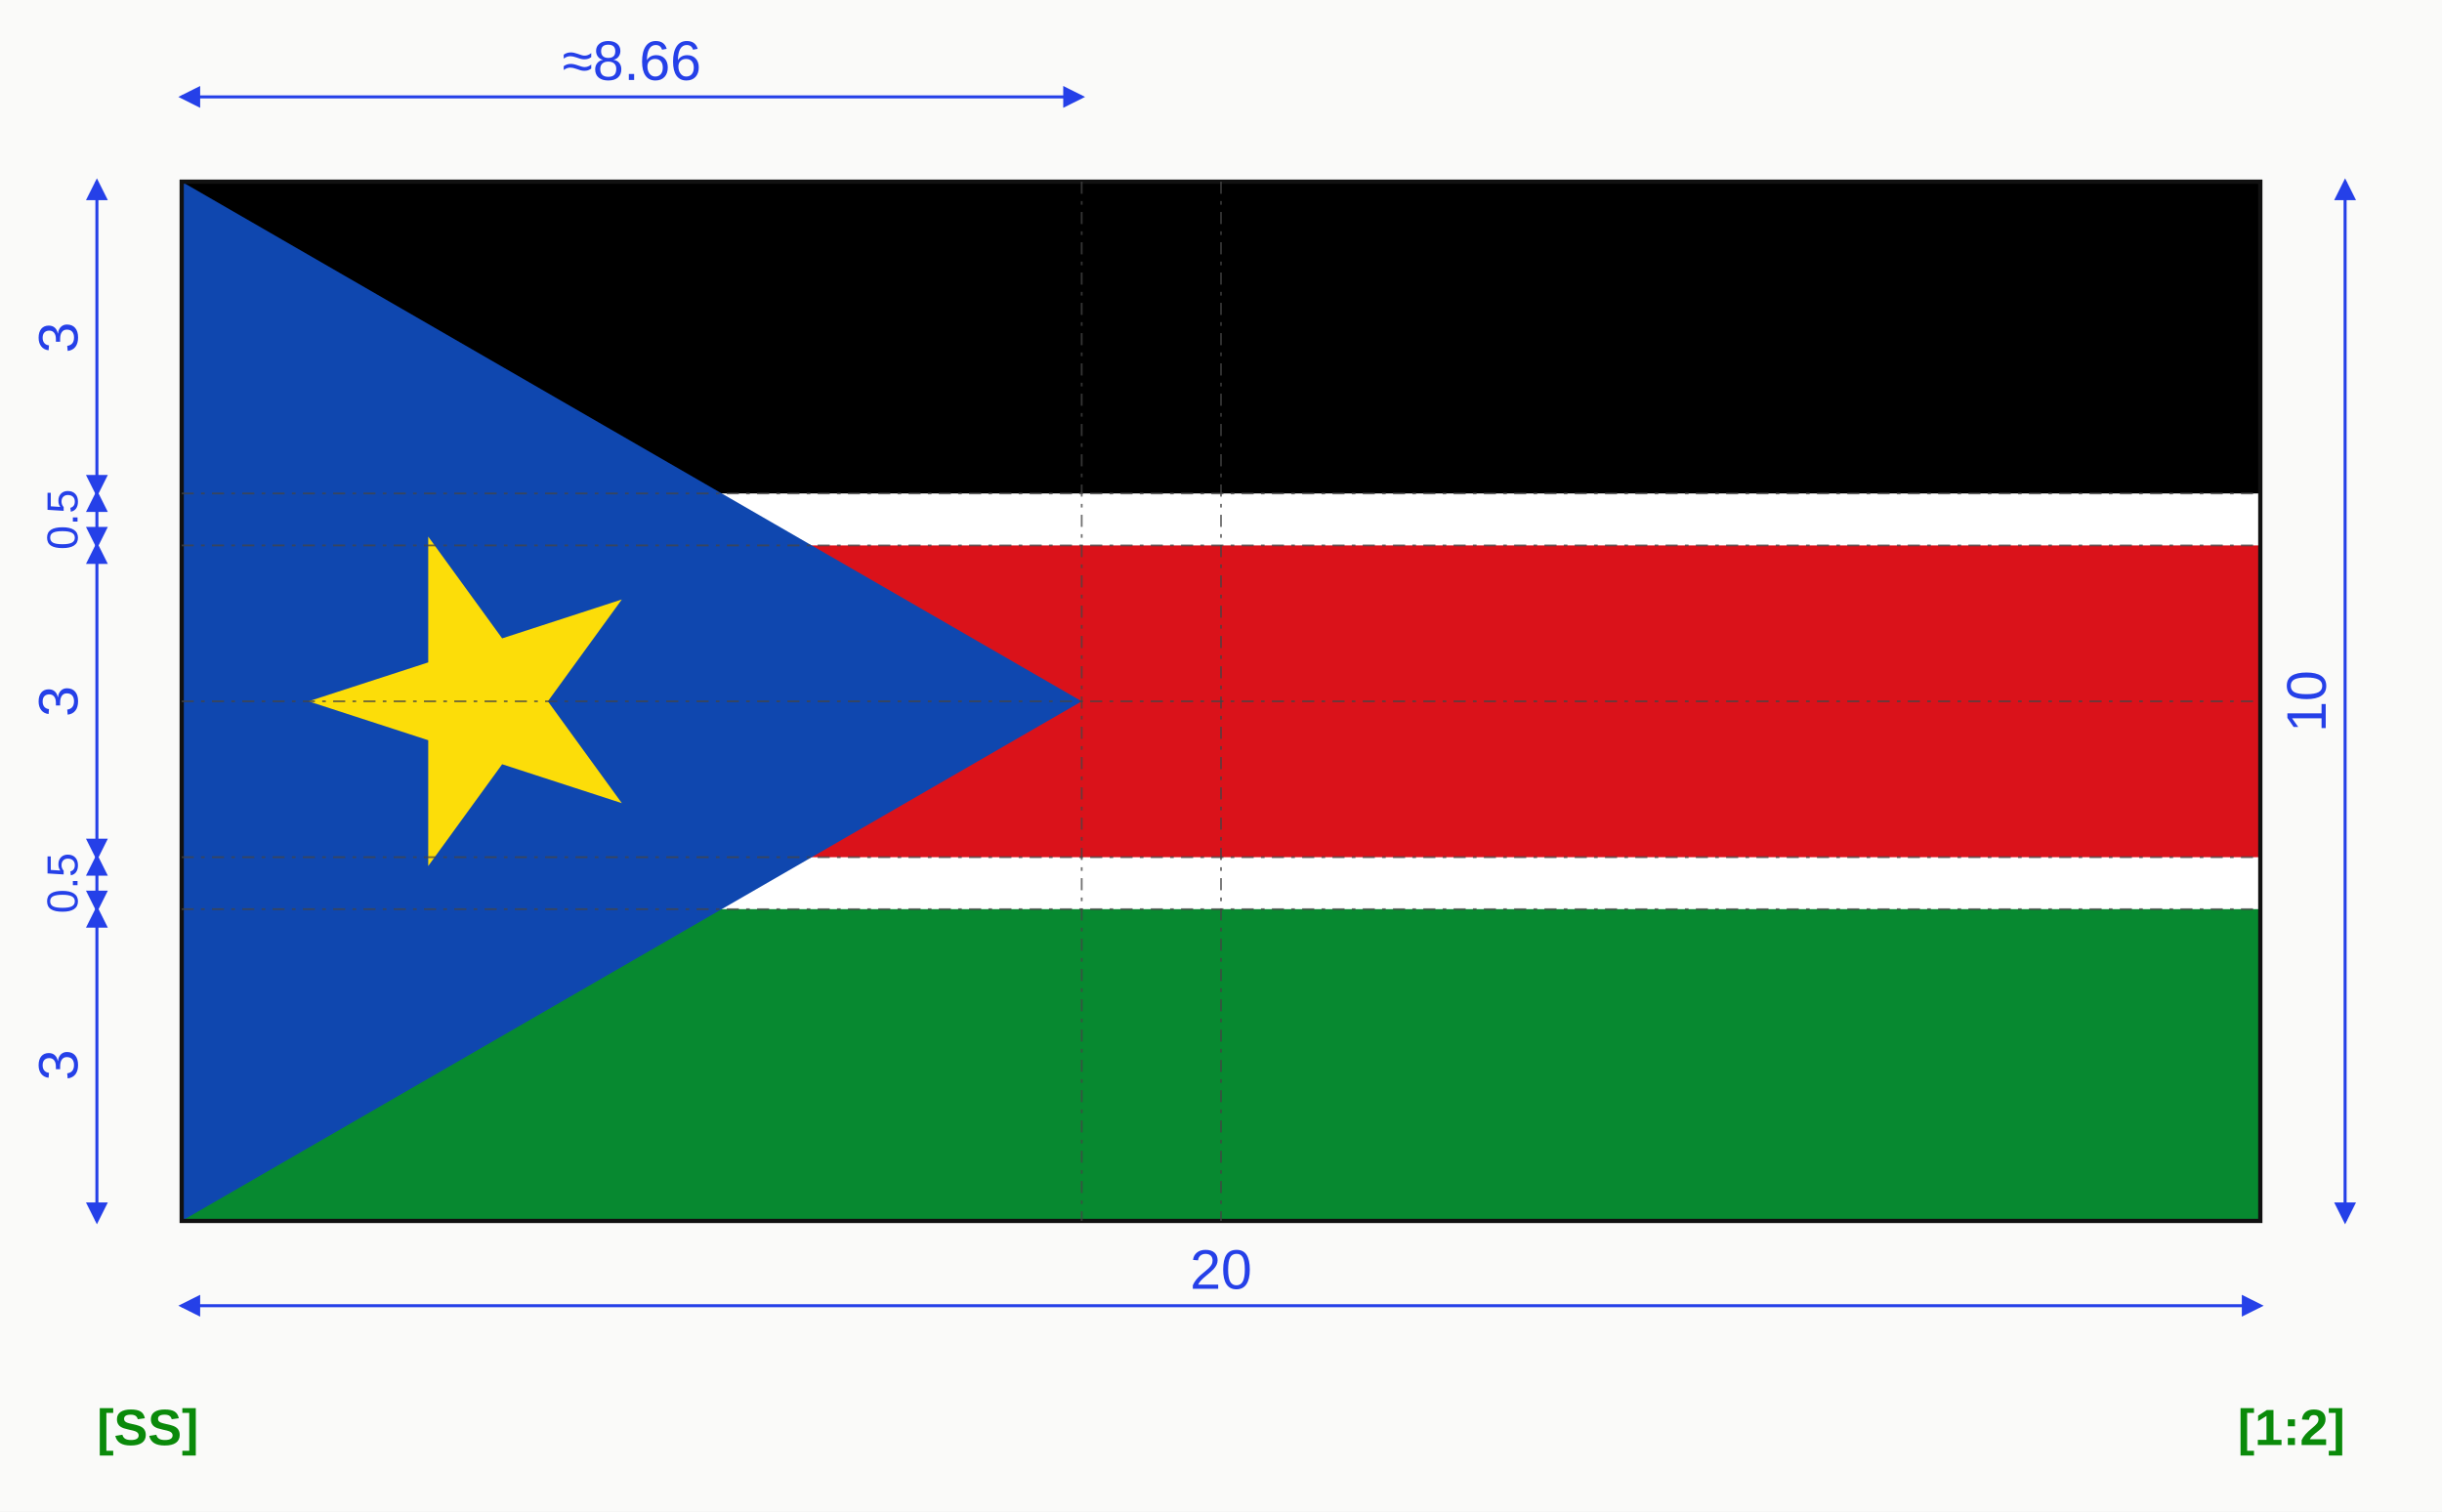
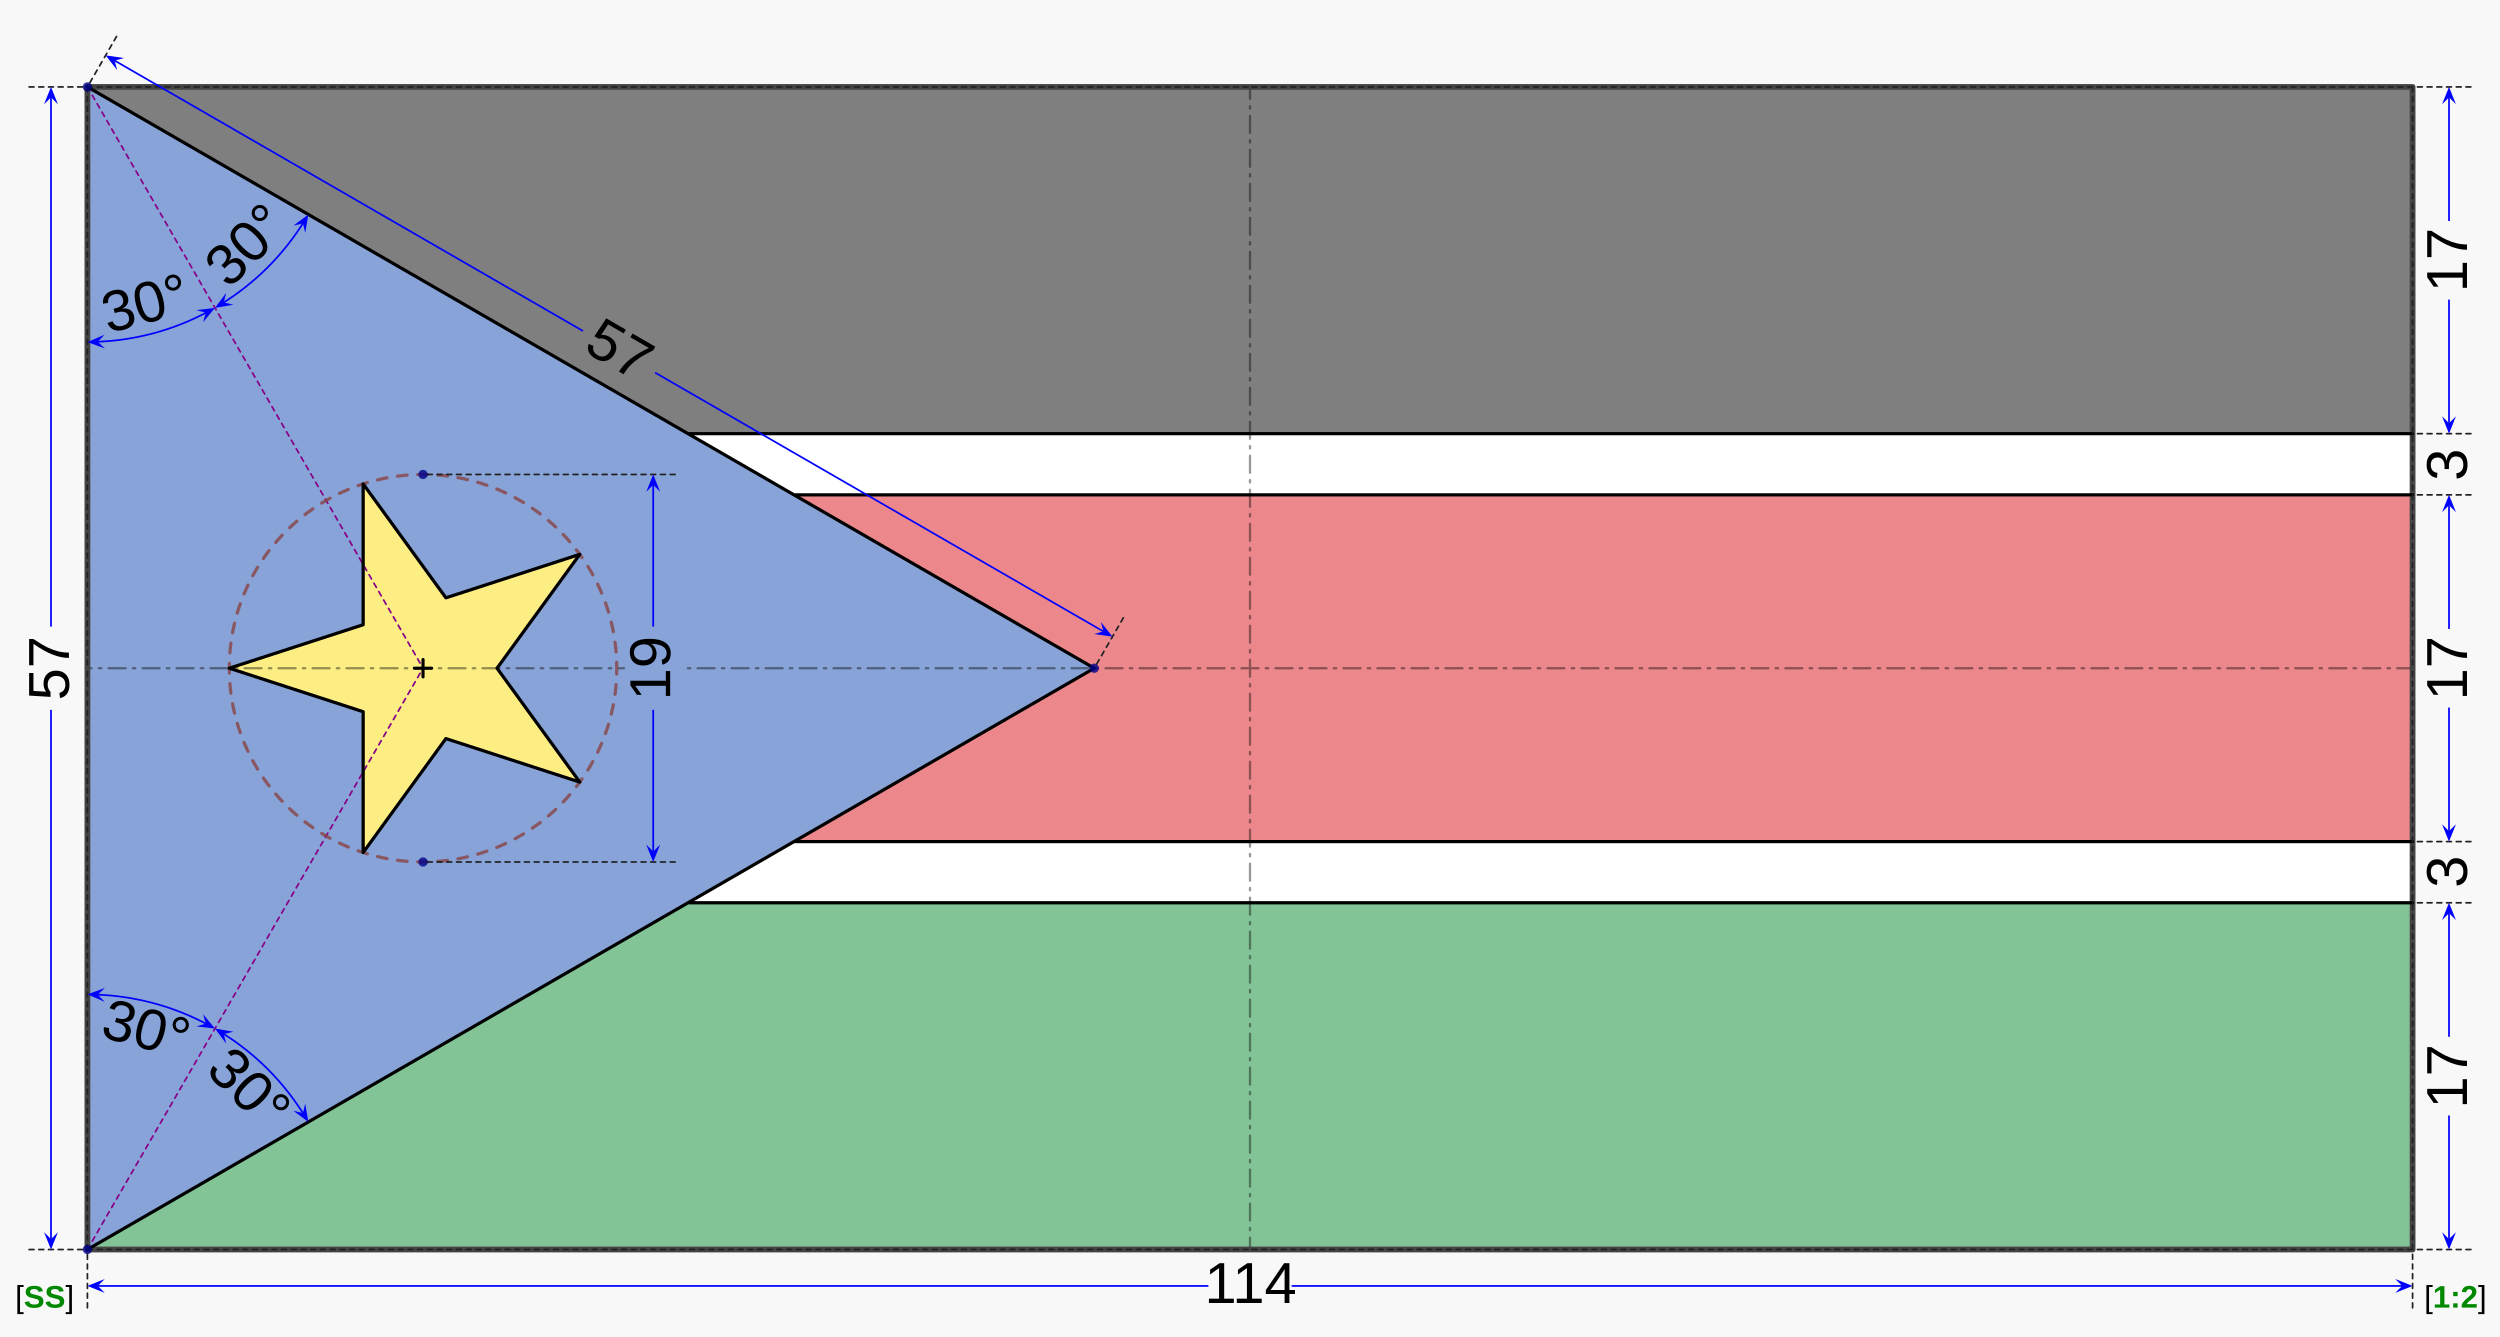
- <svg xmlns="http://www.w3.org/2000/svg" viewBox="0 0 2016 1248" font-family="Arial, Helvetica, sans-serif">
-   <rect width="2016" height="1248" fill="#FAFAF9" />
-   <svg viewBox="0 0 20 10" x="150.0" y="150.0" width="1716.0" height="858.0" preserveAspectRatio="none">
-     <path fill="#078930" d="M0 0h20v10H0z" />
-     <path fill="#fff" d="M0 0h20v7H0z" />
-     <path d="M0 0h20v3H0z" />
-     <path fill="#da121a" d="M0 3.5h20v3H0z" />
-     <path fill="#0f47af" d="M0 0l8.66 5L0 10z" />
-     <path d="M1.22 5l3.015.98-1.863-2.565v3.17L4.235 4.02z" fill="#fcdd09" />
-   </svg>
-   <rect x="150" y="150" width="1716.0" height="858.0" fill="none" stroke="#111" stroke-width="3.5" />
-   <line x1="893.0" y1="150.0" x2="893.0" y2="1008.0" stroke="#444" stroke-width="1.5" stroke-dasharray="10 6 3 6" opacity="0.75" />
-   <line x1="1008.0" y1="150.0" x2="1008.0" y2="1008.0" stroke="#444" stroke-width="1.5" stroke-dasharray="10 6 3 6" opacity="0.75" />
-   <line x1="150.0" y1="407.4" x2="1866.0" y2="407.4" stroke="#444" stroke-width="1.5" stroke-dasharray="10 6 3 6" opacity="0.75" />
-   <line x1="150.0" y1="450.3" x2="1866.0" y2="450.3" stroke="#444" stroke-width="1.5" stroke-dasharray="10 6 3 6" opacity="0.75" />
-   <line x1="150.0" y1="579.0" x2="1866.0" y2="579.0" stroke="#444" stroke-width="1.5" stroke-dasharray="10 6 3 6" opacity="0.75" />
-   <line x1="150.0" y1="707.7" x2="1866.0" y2="707.7" stroke="#444" stroke-width="1.5" stroke-dasharray="10 6 3 6" opacity="0.75" />
-   <line x1="150.0" y1="750.6" x2="1866.0" y2="750.6" stroke="#444" stroke-width="1.5" stroke-dasharray="10 6 3 6" opacity="0.75" />
-   <g stroke="#2540E8" stroke-width="2.5" fill="#2540E8">
-     <line x1="150.0" y1="80.0" x2="893.0" y2="80.0" />
-     <polygon points="150.0,80.0 164.0,73.0 164.0,87.0" />
-     <polygon points="893.0,80.0 879.0,73.0 879.0,87.0" />
-     <text x="521.5" y="66.0" font-size="46" text-anchor="middle" stroke="none">≈8.66</text>
+ <svg xmlns="http://www.w3.org/2000/svg" viewBox="-3780 -28896 108108 57792" fill="none" font-family="Calibri,Arial,'Liberation Sans',sans-serif">
+   <rect x="-3780" y="-28896" width="108108" height="57792" fill="#FAFAF9" />
+   <defs>
+     <marker id="left-arrow" viewBox="-4 -4 10 8" orient="auto" markerWidth="10" markerHeight="8">
+       <path fill="blue" d="m2 0 4 4-10-4L6-4z" />
+     </marker>
+     <marker id="right-arrow" viewBox="-6 -4 10 8" orient="auto" markerWidth="10" markerHeight="8">
+       <path fill="blue" d="m-2 0-4 4L4 0-6-4z" />
+     </marker>
+   </defs>
+   <path fill="#f8f8f8" d="m-3780-28896h108108v57792H-3780z" />
+   <path fill="#fff" d="m0-25137h100548v50274H0z" />
+   <g opacity=".5">
+     <g transform="scale(441)">
+       <path fill="#fff" d="m0-28.5h114v57H0z" />
+       <path fill="#000" d="m0-57h228v34H18z" />
+       <path fill="#da121a" d="m18-17h210v34H18z" />
+       <path fill="#078930" d="m18 23h210v34H0z" />
+     </g>
+     <path fill="#0f47af" d="m43539 0L0 25137v-50274z" />
+     <path fill="#fcdd09" d="m6134 0 15158-4925-9368 12894V-7969l9368 12894z" />
  </g>
-   <g stroke="#2540E8" stroke-width="2.5" fill="#2540E8">
-     <line x1="80.0" y1="150.0" x2="80.0" y2="407.4" />
-     <polygon points="80.0,150.0 73.0,164.0 87.0,164.0" />
-     <polygon points="80.0,407.4 73.0,393.4 87.0,393.4" />
-     <text x="64.0" y="278.7" font-size="46" text-anchor="middle" transform="rotate(-90 64.0 278.7)" stroke="none">3</text>
+   <g stroke="#000" stroke-width="140" stroke-linejoin="round" stroke-linecap="round">
+     <g opacity=".4" stroke-width="100">
+       <path stroke-dashoffset="368" stroke-dasharray="735,315,105,315" d="m50274 0v-25137m0 25137v25137" />
+       <path stroke-dashoffset="368" stroke-dasharray="735,315,105,315" d="m14513 0H0m14513 0h8694m27067 0H25727m24547 0h50274" />
+     </g>
+     <path stroke="#808" stroke-width="75" stroke-dasharray="210,210" d="m0-25137L14513 0M0 25137 14513 0" />
+     <path stroke="#844" opacity=".8" stroke-dasharray="420,456" stroke-dashoffset="210" d="m6134 0a1 1 0 0 0 16758 0M6134 0a1 1 0 0 1 16758 0" />
+     <path stroke="#444" stroke-width="250" d="m0-25137h100548v50274H0z" />
+     <path d="m25970-10143h74578M30553-7497h69995M30553 7497h69995m-74578 2646h74578M0-25137 43539 0 0 25137M6134 0l5790-1881v-6088l3578 4925 5790-1881L17713 0l3579 4925-5790-1881-3578 4925V1881z" />
+     <path stroke="#222" stroke-width="75" stroke-dasharray="210,210" d="m0-25137V0m0 27657V0m100548-25137V0m0 27657V0M-2520-25137h52794m52794 0H50274m52794 14994h-2520M25412-8379H14513M25412 8379H14513m88555-15876h-2520m2520 14994h-2520m2520 2646h-2520M-2520 25137h52794m52794 0H50274M1260-27319 0-25137M44799-2182 43539 0" />
+     <path stroke-width="135" d="m14138 0h750m-375-375v750" />
  </g>
-   <g stroke="#2540E8" stroke-width="2.5" fill="#2540E8">
-     <line x1="80.0" y1="407.4" x2="80.0" y2="450.3" />
-     <polygon points="80.0,407.4 73.0,421.4 87.0,421.4" />
-     <polygon points="80.0,450.3 73.0,436.3 87.0,436.3" />
-     <text x="64.0" y="428.9" font-size="36" text-anchor="middle" transform="rotate(-90 64.0 428.9)" stroke="none">0.5</text>
+   <g fill="#008" opacity=".8">
+     <circle r="200" cx="0" cy="-25137" />
+     <circle r="200" cx="-0" cy="25137" />
+     <circle r="200" cx="14513" cy="-8379" />
+     <circle r="200" cx="14513" cy="8379" />
+     <circle r="200" cx="43539" cy="0" />
  </g>
-   <g stroke="#2540E8" stroke-width="2.5" fill="#2540E8">
-     <line x1="80.0" y1="450.3" x2="80.0" y2="707.7" />
-     <polygon points="80.0,450.3 73.0,464.3 87.0,464.3" />
-     <polygon points="80.0,707.7 73.0,693.7 87.0,693.7" />
-     <text x="64.0" y="579.0" font-size="46" text-anchor="middle" transform="rotate(-90 64.0 579.0)" stroke="none">3</text>
+   <g stroke="#00f" stroke-width="75" marker-start="url(#left-arrow)">
+     <path d="m300 26712h48174" />
+     <path d="m100248 26712H52074" />
+     <path d="m-1575 24837V1800" />
+     <path d="m-1575-24837v23037" />
+     <path d="m24467 8079V1800" />
+     <path d="m24467-8079v6279" />
+     <path d="m102123 24837v-5497" />
+     <path d="m102123 10443v5497" />
+     <path d="m102123 7197V1700" />
+     <path d="m102123-7197v5497" />
+     <path d="m102123-10443v-5497" />
+     <path d="m102123-24837v5497" />
+     <path d="m1047-26351 20384 11769" />
+     <path d="m44066-1514-19517-11268" />
+     <g marker-end="url(#right-arrow)">
+       <path d="m9398-19365a11025 11025 0 0 1-3626 3626" />
+       <path d="m5253-15439a11025 11025 0 0 1-4953 1327" />
+       <path d="m9398 19365a11025 11025 0 0 0-3626-3626" />
+       <path d="m5253 15439a11025 11025 0 0 0-4953-1327" />
+     </g>
  </g>
-   <g stroke="#2540E8" stroke-width="2.5" fill="#2540E8">
-     <line x1="80.0" y1="707.7" x2="80.0" y2="750.6" />
-     <polygon points="80.0,707.7 73.0,721.7 87.0,721.7" />
-     <polygon points="80.0,750.6 73.0,736.6 87.0,736.6" />
-     <text x="64.0" y="729.1" font-size="36" text-anchor="middle" transform="rotate(-90 64.0 729.1)" stroke="none">0.5</text>
+   <g fill="#000" text-anchor="middle" font-size="50" transform="scale(50)">
+     <g>
+       <text x="1006" y="549">114</text>
+     </g>
+     <g transform="rotate(15)">
+       <text x="130" y="305">30°</text>
+     </g>
+     <g transform="rotate(30)">
+       <text x="261" y="-452">57</text>
+     </g>
+     <g transform="rotate(45)">
+       <text x="356" y="175">30°</text>
+     </g>
+     <g transform="rotate(270)">
+       <text y="-16">57</text>
+       <text y="504">19</text>
+       <text x="-353" y="2058">17</text>
+       <text x="-176" y="2058">3</text>
+       <text y="2058">17</text>
+       <text x="176" y="2058">3</text>
+       <text x="353" y="2058">17</text>
+     </g>
+     <g transform="rotate(315)">
+       <text x="356" y="-145">30°</text>
+     </g>
+     <g transform="rotate(345)">
+       <text x="130" y="-275">30°</text>
+     </g>
+     <g font-size="27">
+       <text x="-37" y="553">[<tspan font-weight="bold" fill="#080">SS</tspan>]</text>
+       <text x="2048" y="553">[<tspan font-weight="bold" fill="#080">1:2</tspan>]</text>
+     </g>
  </g>
-   <g stroke="#2540E8" stroke-width="2.5" fill="#2540E8">
-     <line x1="80.0" y1="750.6" x2="80.0" y2="1008.0" />
-     <polygon points="80.0,750.6 73.0,764.6 87.0,764.6" />
-     <polygon points="80.0,1008.0 73.0,994.0 87.0,994.0" />
-     <text x="64.0" y="879.3" font-size="46" text-anchor="middle" transform="rotate(-90 64.0 879.3)" stroke="none">3</text>
-   </g>
-   <g stroke="#2540E8" stroke-width="2.5" fill="#2540E8">
-     <line x1="150.0" y1="1078.0" x2="1866.0" y2="1078.0" />
-     <polygon points="150.0,1078.0 164.0,1071.0 164.0,1085.0" />
-     <polygon points="1866.0,1078.0 1852.0,1071.0 1852.0,1085.0" />
-     <text x="1008.0" y="1064.0" font-size="46" text-anchor="middle" stroke="none">20</text>
-   </g>
-   <g stroke="#2540E8" stroke-width="2.5" fill="#2540E8">
-     <line x1="1936.0" y1="150.0" x2="1936.0" y2="1008.0" />
-     <polygon points="1936.0,150.0 1929.0,164.0 1943.0,164.0" />
-     <polygon points="1936.0,1008.0 1929.0,994.0 1943.0,994.0" />
-     <text x="1920.0" y="579.0" font-size="46" text-anchor="middle" transform="rotate(-90 1920.0 579.0)" stroke="none">10</text>
-   </g>
-   <text x="80" y="1193" font-size="42" font-weight="700" fill="#0A8A0A">[SS]</text>
-   <text x="1936" y="1193" font-size="42" font-weight="700" fill="#0A8A0A" text-anchor="end">[1:2]</text>
</svg>
